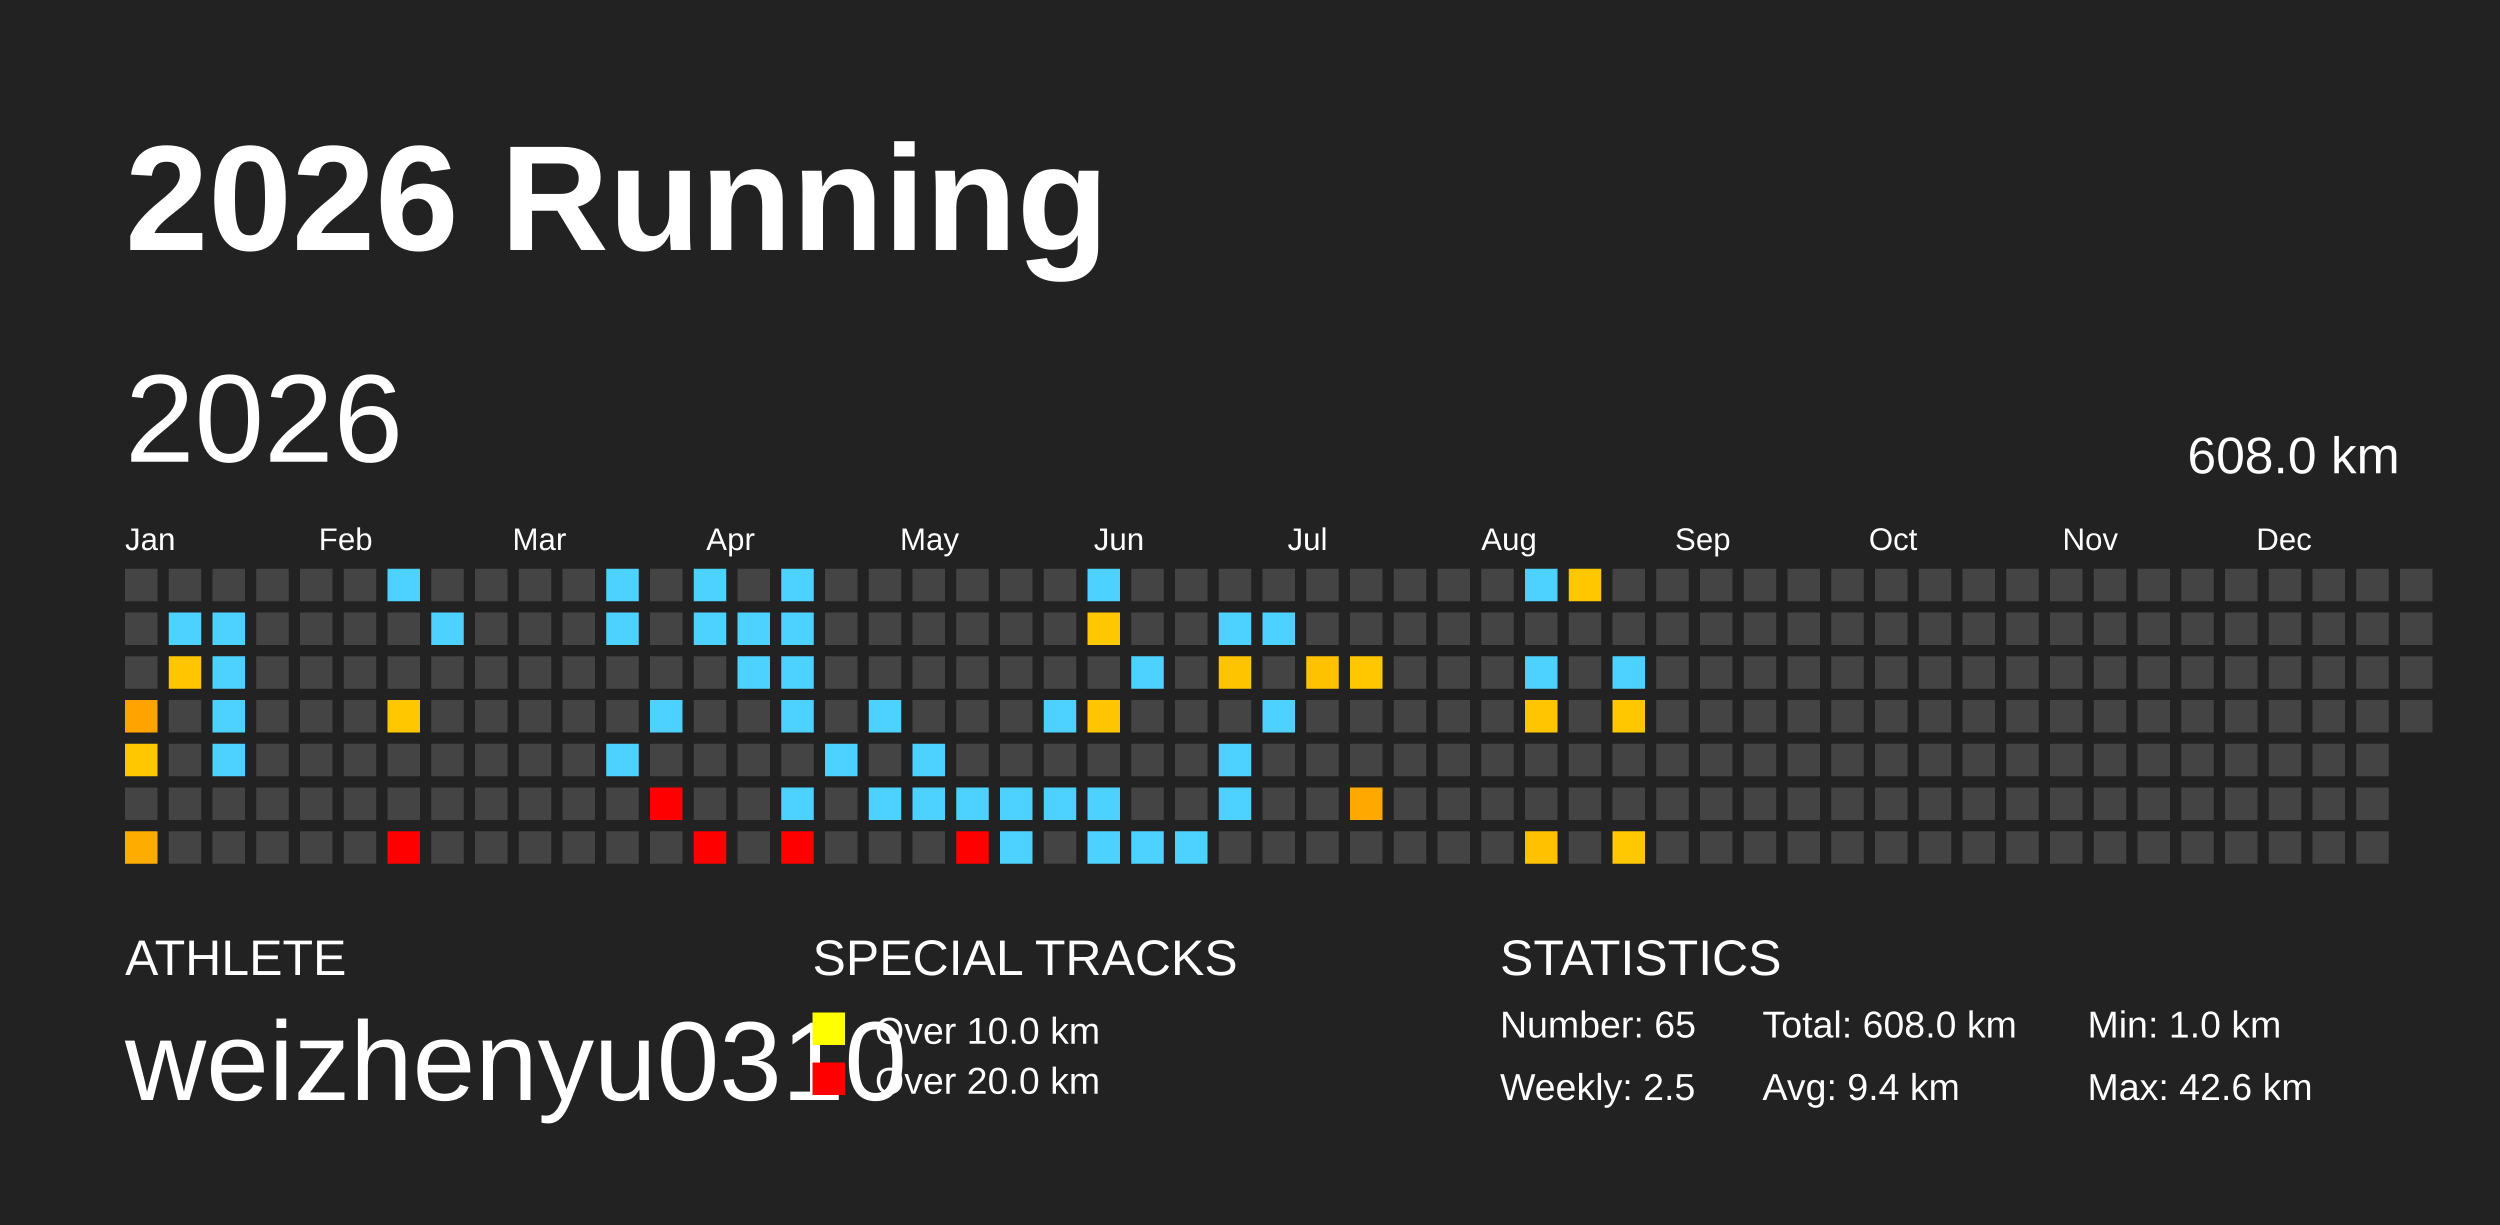
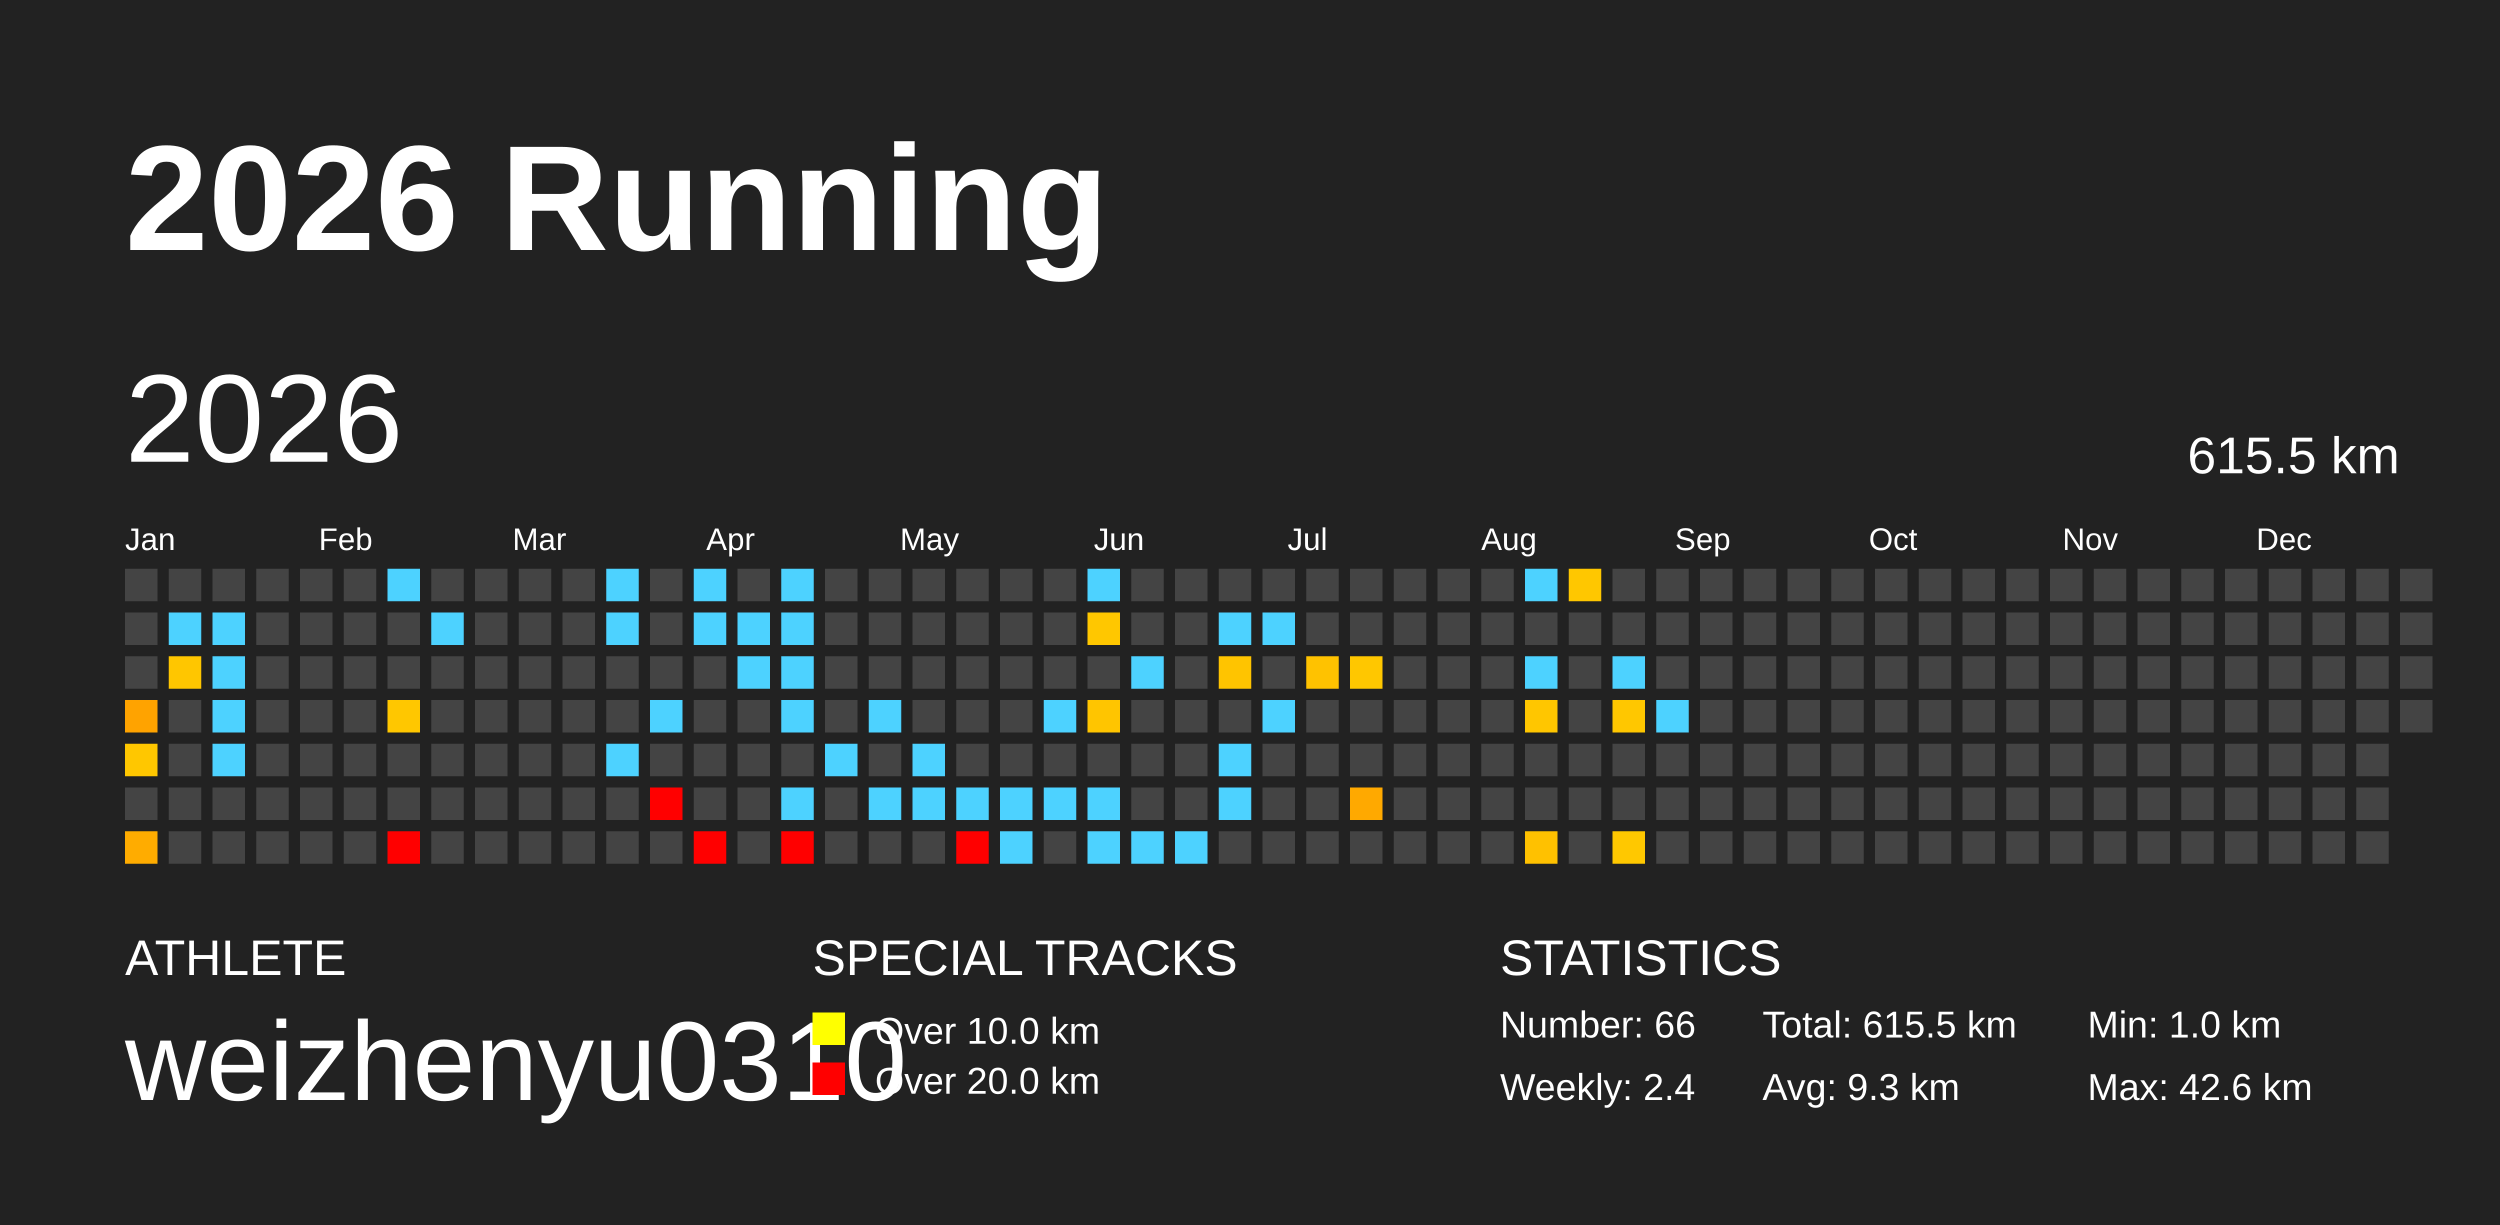
<svg xmlns="http://www.w3.org/2000/svg" baseProfile="full" height="98mm" version="1.1" viewBox="0,0,200,98" width="200mm">
  <defs />
  <rect fill="#222222" height="98" width="200" x="0" y="0" />
  <text fill="#FFFFFF" style="font-size:12px; font-family:Arial; font-weight:bold;" x="10" y="20">2026 Running</text>
  <text fill="#FFFFFF" style="font-size:4px; font-family:Arial" x="10" y="78">ATHLETE</text>
  <text fill="#FFFFFF" style="font-size:9px; font-family:Arial" x="10" y="88">weizhenyu0310</text>
  <text fill="#FFFFFF" style="font-size:4px; font-family:Arial" x="65" y="78">SPECIAL TRACKS</text>
  <rect fill="yellow" height="2.6" width="2.6" x="65" y="81" />
  <text fill="#FFFFFF" style="font-size:3px; font-family:Arial" x="70" y="83.5">Over 10.0 km</text>
  <rect fill="red" height="2.6" width="2.6" x="65" y="85" />
  <text fill="#FFFFFF" style="font-size:3px; font-family:Arial" x="70" y="87.5">Over 20.0 km</text>
  <text fill="#FFFFFF" style="font-size:4px; font-family:Arial" x="120" y="78">STATISTICS</text>
-   <text fill="#FFFFFF" style="font-size:3px; font-family:Arial" x="120" y="83">Number: 65</text>
-   <text fill="#FFFFFF" style="font-size:3px; font-family:Arial" x="120" y="88">Weekly: 2.5</text>
-   <text fill="#FFFFFF" style="font-size:3px; font-family:Arial" x="141" y="83">Total: 608.0 km</text>
-   <text fill="#FFFFFF" style="font-size:3px; font-family:Arial" x="141" y="88">Avg: 9.4 km</text>
+   <text fill="#FFFFFF" style="font-size:3px; font-family:Arial" x="120" y="83">Number: 66</text>
+   <text fill="#FFFFFF" style="font-size:3px; font-family:Arial" x="120" y="88">Weekly: 2.4</text>
+   <text fill="#FFFFFF" style="font-size:3px; font-family:Arial" x="141" y="83">Total: 615.5 km</text>
+   <text fill="#FFFFFF" style="font-size:3px; font-family:Arial" x="141" y="88">Avg: 9.3 km</text>
  <text fill="#FFFFFF" style="font-size:3px; font-family:Arial" x="167" y="83">Min: 1.0 km</text>
  <text fill="#FFFFFF" style="font-size:3px; font-family:Arial" x="167" y="88">Max: 42.6 km</text>
  <text dominant-baseline="hanging" fill="#FFFFFF" style="font-size:10.0px; font-family:Arial;" x="10" y="30">2026</text>
-   <text dominant-baseline="hanging" fill="#FFFFFF" style="font-size:4.125px; font-family:Arial;" x="175" y="35">608.0 km</text>
+   <text dominant-baseline="hanging" fill="#FFFFFF" style="font-size:4.125px; font-family:Arial;" x="175" y="35">615.5 km</text>
  <text fill="#FFFFFF" style="font-size:2.5px; font-family:Arial" x="10.0" y="44">Jan</text>
  <text fill="#FFFFFF" style="font-size:2.5px; font-family:Arial" x="25.5" y="44">Feb</text>
  <text fill="#FFFFFF" style="font-size:2.5px; font-family:Arial" x="41.0" y="44">Mar</text>
  <text fill="#FFFFFF" style="font-size:2.5px; font-family:Arial" x="56.5" y="44">Apr</text>
  <text fill="#FFFFFF" style="font-size:2.5px; font-family:Arial" x="72.0" y="44">May</text>
  <text fill="#FFFFFF" style="font-size:2.5px; font-family:Arial" x="87.5" y="44">Jun</text>
  <text fill="#FFFFFF" style="font-size:2.5px; font-family:Arial" x="103.0" y="44">Jul</text>
  <text fill="#FFFFFF" style="font-size:2.5px; font-family:Arial" x="118.5" y="44">Aug</text>
  <text fill="#FFFFFF" style="font-size:2.5px; font-family:Arial" x="134.0" y="44">Sep</text>
  <text fill="#FFFFFF" style="font-size:2.5px; font-family:Arial" x="149.5" y="44">Oct</text>
  <text fill="#FFFFFF" style="font-size:2.5px; font-family:Arial" x="165.0" y="44">Nov</text>
  <text fill="#FFFFFF" style="font-size:2.5px; font-family:Arial" x="180.5" y="44">Dec</text>
  <rect fill="#444444" height="2.6" width="2.6" x="10.0" y="45.5" />
  <rect fill="#444444" height="2.6" width="2.6" x="10.0" y="49.0" />
  <rect fill="#444444" height="2.6" width="2.6" x="10.0" y="52.5" />
  <rect fill="#ffa300" height="2.6" width="2.6" x="10.0" y="56.0" />
  <rect fill="#ffc700" height="2.6" width="2.6" x="10.0" y="59.5" />
  <rect fill="#444444" height="2.6" width="2.6" x="10.0" y="63.0" />
  <rect fill="#ffac00" height="2.6" width="2.6" x="10.0" y="66.5" />
  <rect fill="#444444" height="2.6" width="2.6" x="13.5" y="45.5" />
  <rect fill="#4dd2ff" height="2.6" width="2.6" x="13.5" y="49.0" />
  <rect fill="#ffc600" height="2.6" width="2.6" x="13.5" y="52.5" />
  <rect fill="#444444" height="2.6" width="2.6" x="13.5" y="56.0" />
  <rect fill="#444444" height="2.6" width="2.6" x="13.5" y="59.5" />
  <rect fill="#444444" height="2.6" width="2.6" x="13.5" y="63.0" />
  <rect fill="#444444" height="2.6" width="2.6" x="13.5" y="66.5" />
  <rect fill="#444444" height="2.6" width="2.6" x="17.0" y="45.5" />
  <rect fill="#4dd2ff" height="2.6" width="2.6" x="17.0" y="49.0" />
  <rect fill="#4dd2ff" height="2.6" width="2.6" x="17.0" y="52.5" />
  <rect fill="#4dd2ff" height="2.6" width="2.6" x="17.0" y="56.0" />
  <rect fill="#4dd2ff" height="2.6" width="2.6" x="17.0" y="59.5" />
  <rect fill="#444444" height="2.6" width="2.6" x="17.0" y="63.0" />
  <rect fill="#444444" height="2.6" width="2.6" x="17.0" y="66.5" />
  <rect fill="#444444" height="2.6" width="2.6" x="20.5" y="45.5" />
  <rect fill="#444444" height="2.6" width="2.6" x="20.5" y="49.0" />
  <rect fill="#444444" height="2.6" width="2.6" x="20.5" y="52.5" />
  <rect fill="#444444" height="2.6" width="2.6" x="20.5" y="56.0" />
  <rect fill="#444444" height="2.6" width="2.6" x="20.5" y="59.5" />
  <rect fill="#444444" height="2.6" width="2.6" x="20.5" y="63.0" />
  <rect fill="#444444" height="2.6" width="2.6" x="20.5" y="66.5" />
  <rect fill="#444444" height="2.6" width="2.6" x="24.0" y="45.5" />
  <rect fill="#444444" height="2.6" width="2.6" x="24.0" y="49.0" />
  <rect fill="#444444" height="2.6" width="2.6" x="24.0" y="52.5" />
  <rect fill="#444444" height="2.6" width="2.6" x="24.0" y="56.0" />
  <rect fill="#444444" height="2.6" width="2.6" x="24.0" y="59.5" />
  <rect fill="#444444" height="2.6" width="2.6" x="24.0" y="63.0" />
  <rect fill="#444444" height="2.6" width="2.6" x="24.0" y="66.5" />
  <rect fill="#444444" height="2.6" width="2.6" x="27.5" y="45.5" />
  <rect fill="#444444" height="2.6" width="2.6" x="27.5" y="49.0" />
  <rect fill="#444444" height="2.6" width="2.6" x="27.5" y="52.5" />
  <rect fill="#444444" height="2.6" width="2.6" x="27.5" y="56.0" />
  <rect fill="#444444" height="2.6" width="2.6" x="27.5" y="59.5" />
  <rect fill="#444444" height="2.6" width="2.6" x="27.5" y="63.0" />
  <rect fill="#444444" height="2.6" width="2.6" x="27.5" y="66.5" />
  <rect fill="#4dd2ff" height="2.6" width="2.6" x="31.0" y="45.5" />
  <rect fill="#444444" height="2.6" width="2.6" x="31.0" y="49.0" />
  <rect fill="#444444" height="2.6" width="2.6" x="31.0" y="52.5" />
  <rect fill="#ffc700" height="2.6" width="2.6" x="31.0" y="56.0" />
  <rect fill="#444444" height="2.6" width="2.6" x="31.0" y="59.5" />
  <rect fill="#444444" height="2.6" width="2.6" x="31.0" y="63.0" />
  <rect fill="red" height="2.6" width="2.6" x="31.0" y="66.5" />
  <rect fill="#444444" height="2.6" width="2.6" x="34.5" y="45.5" />
  <rect fill="#4dd2ff" height="2.6" width="2.6" x="34.5" y="49.0" />
  <rect fill="#444444" height="2.6" width="2.6" x="34.5" y="52.5" />
  <rect fill="#444444" height="2.6" width="2.6" x="34.5" y="56.0" />
  <rect fill="#444444" height="2.6" width="2.6" x="34.5" y="59.5" />
  <rect fill="#444444" height="2.6" width="2.6" x="34.5" y="63.0" />
  <rect fill="#444444" height="2.6" width="2.6" x="34.5" y="66.5" />
  <rect fill="#444444" height="2.6" width="2.6" x="38.0" y="45.5" />
  <rect fill="#444444" height="2.6" width="2.6" x="38.0" y="49.0" />
  <rect fill="#444444" height="2.6" width="2.6" x="38.0" y="52.5" />
  <rect fill="#444444" height="2.6" width="2.6" x="38.0" y="56.0" />
  <rect fill="#444444" height="2.6" width="2.6" x="38.0" y="59.5" />
  <rect fill="#444444" height="2.6" width="2.6" x="38.0" y="63.0" />
  <rect fill="#444444" height="2.6" width="2.6" x="38.0" y="66.5" />
  <rect fill="#444444" height="2.6" width="2.6" x="41.5" y="45.5" />
  <rect fill="#444444" height="2.6" width="2.6" x="41.5" y="49.0" />
  <rect fill="#444444" height="2.6" width="2.6" x="41.5" y="52.5" />
  <rect fill="#444444" height="2.6" width="2.6" x="41.5" y="56.0" />
  <rect fill="#444444" height="2.6" width="2.6" x="41.5" y="59.5" />
  <rect fill="#444444" height="2.6" width="2.6" x="41.5" y="63.0" />
  <rect fill="#444444" height="2.6" width="2.6" x="41.5" y="66.5" />
  <rect fill="#444444" height="2.6" width="2.6" x="45.0" y="45.5" />
  <rect fill="#444444" height="2.6" width="2.6" x="45.0" y="49.0" />
  <rect fill="#444444" height="2.6" width="2.6" x="45.0" y="52.5" />
  <rect fill="#444444" height="2.6" width="2.6" x="45.0" y="56.0" />
  <rect fill="#444444" height="2.6" width="2.6" x="45.0" y="59.5" />
  <rect fill="#444444" height="2.6" width="2.6" x="45.0" y="63.0" />
  <rect fill="#444444" height="2.6" width="2.6" x="45.0" y="66.5" />
  <rect fill="#4dd2ff" height="2.6" width="2.6" x="48.5" y="45.5" />
  <rect fill="#4dd2ff" height="2.6" width="2.6" x="48.5" y="49.0" />
  <rect fill="#444444" height="2.6" width="2.6" x="48.5" y="52.5" />
  <rect fill="#444444" height="2.6" width="2.6" x="48.5" y="56.0" />
  <rect fill="#4dd2ff" height="2.6" width="2.6" x="48.5" y="59.5" />
  <rect fill="#444444" height="2.6" width="2.6" x="48.5" y="63.0" />
  <rect fill="#444444" height="2.6" width="2.6" x="48.5" y="66.5" />
  <rect fill="#444444" height="2.6" width="2.6" x="52.0" y="45.5" />
  <rect fill="#444444" height="2.6" width="2.6" x="52.0" y="49.0" />
  <rect fill="#444444" height="2.6" width="2.6" x="52.0" y="52.5" />
  <rect fill="#4dd2ff" height="2.6" width="2.6" x="52.0" y="56.0" />
  <rect fill="#444444" height="2.6" width="2.6" x="52.0" y="59.5" />
  <rect fill="red" height="2.6" width="2.6" x="52.0" y="63.0" />
  <rect fill="#444444" height="2.6" width="2.6" x="52.0" y="66.5" />
  <rect fill="#4dd2ff" height="2.6" width="2.6" x="55.5" y="45.5" />
  <rect fill="#4dd2ff" height="2.6" width="2.6" x="55.5" y="49.0" />
  <rect fill="#444444" height="2.6" width="2.6" x="55.5" y="52.5" />
  <rect fill="#444444" height="2.6" width="2.6" x="55.5" y="56.0" />
  <rect fill="#444444" height="2.6" width="2.6" x="55.5" y="59.5" />
  <rect fill="#444444" height="2.6" width="2.6" x="55.5" y="63.0" />
  <rect fill="red" height="2.6" width="2.6" x="55.5" y="66.5" />
  <rect fill="#444444" height="2.6" width="2.6" x="59.0" y="45.5" />
  <rect fill="#4dd2ff" height="2.6" width="2.6" x="59.0" y="49.0" />
  <rect fill="#4dd2ff" height="2.6" width="2.6" x="59.0" y="52.5" />
  <rect fill="#444444" height="2.6" width="2.6" x="59.0" y="56.0" />
  <rect fill="#444444" height="2.6" width="2.6" x="59.0" y="59.5" />
  <rect fill="#444444" height="2.6" width="2.6" x="59.0" y="63.0" />
  <rect fill="#444444" height="2.6" width="2.6" x="59.0" y="66.5" />
  <rect fill="#4dd2ff" height="2.6" width="2.6" x="62.5" y="45.5" />
  <rect fill="#4dd2ff" height="2.6" width="2.6" x="62.5" y="49.0" />
  <rect fill="#4dd2ff" height="2.6" width="2.6" x="62.5" y="52.5" />
  <rect fill="#4dd2ff" height="2.6" width="2.6" x="62.5" y="56.0" />
  <rect fill="#444444" height="2.6" width="2.6" x="62.5" y="59.5" />
  <rect fill="#4dd2ff" height="2.6" width="2.6" x="62.5" y="63.0" />
  <rect fill="red" height="2.6" width="2.6" x="62.5" y="66.5" />
  <rect fill="#444444" height="2.6" width="2.6" x="66.0" y="45.5" />
  <rect fill="#444444" height="2.6" width="2.6" x="66.0" y="49.0" />
  <rect fill="#444444" height="2.6" width="2.6" x="66.0" y="52.5" />
  <rect fill="#444444" height="2.6" width="2.6" x="66.0" y="56.0" />
  <rect fill="#4dd2ff" height="2.6" width="2.6" x="66.0" y="59.5" />
  <rect fill="#444444" height="2.6" width="2.6" x="66.0" y="63.0" />
  <rect fill="#444444" height="2.6" width="2.6" x="66.0" y="66.5" />
  <rect fill="#444444" height="2.6" width="2.6" x="69.5" y="45.5" />
  <rect fill="#444444" height="2.6" width="2.6" x="69.5" y="49.0" />
  <rect fill="#444444" height="2.6" width="2.6" x="69.5" y="52.5" />
  <rect fill="#4dd2ff" height="2.6" width="2.6" x="69.5" y="56.0" />
  <rect fill="#444444" height="2.6" width="2.6" x="69.5" y="59.5" />
  <rect fill="#4dd2ff" height="2.6" width="2.6" x="69.5" y="63.0" />
  <rect fill="#444444" height="2.6" width="2.6" x="69.5" y="66.5" />
  <rect fill="#444444" height="2.6" width="2.6" x="73.0" y="45.5" />
  <rect fill="#444444" height="2.6" width="2.6" x="73.0" y="49.0" />
  <rect fill="#444444" height="2.6" width="2.6" x="73.0" y="52.5" />
  <rect fill="#444444" height="2.6" width="2.6" x="73.0" y="56.0" />
  <rect fill="#4dd2ff" height="2.6" width="2.6" x="73.0" y="59.5" />
  <rect fill="#4dd2ff" height="2.6" width="2.6" x="73.0" y="63.0" />
  <rect fill="#444444" height="2.6" width="2.6" x="73.0" y="66.5" />
  <rect fill="#444444" height="2.6" width="2.6" x="76.5" y="45.5" />
  <rect fill="#444444" height="2.6" width="2.6" x="76.5" y="49.0" />
  <rect fill="#444444" height="2.6" width="2.6" x="76.5" y="52.5" />
  <rect fill="#444444" height="2.6" width="2.6" x="76.5" y="56.0" />
  <rect fill="#444444" height="2.6" width="2.6" x="76.5" y="59.5" />
  <rect fill="#4dd2ff" height="2.6" width="2.6" x="76.5" y="63.0" />
  <rect fill="red" height="2.6" width="2.6" x="76.5" y="66.5" />
  <rect fill="#444444" height="2.6" width="2.6" x="80.0" y="45.5" />
  <rect fill="#444444" height="2.6" width="2.6" x="80.0" y="49.0" />
  <rect fill="#444444" height="2.6" width="2.6" x="80.0" y="52.5" />
  <rect fill="#444444" height="2.6" width="2.6" x="80.0" y="56.0" />
  <rect fill="#444444" height="2.6" width="2.6" x="80.0" y="59.5" />
  <rect fill="#4dd2ff" height="2.6" width="2.6" x="80.0" y="63.0" />
  <rect fill="#4dd2ff" height="2.6" width="2.6" x="80.0" y="66.5" />
  <rect fill="#444444" height="2.6" width="2.6" x="83.5" y="45.5" />
  <rect fill="#444444" height="2.6" width="2.6" x="83.5" y="49.0" />
  <rect fill="#444444" height="2.6" width="2.6" x="83.5" y="52.5" />
  <rect fill="#4dd2ff" height="2.6" width="2.6" x="83.5" y="56.0" />
  <rect fill="#444444" height="2.6" width="2.6" x="83.5" y="59.5" />
  <rect fill="#4dd2ff" height="2.6" width="2.6" x="83.5" y="63.0" />
  <rect fill="#444444" height="2.6" width="2.6" x="83.5" y="66.5" />
  <rect fill="#4dd2ff" height="2.6" width="2.6" x="87.0" y="45.5" />
  <rect fill="#ffc700" height="2.6" width="2.6" x="87.0" y="49.0" />
  <rect fill="#444444" height="2.6" width="2.6" x="87.0" y="52.5" />
  <rect fill="#ffc500" height="2.6" width="2.6" x="87.0" y="56.0" />
  <rect fill="#444444" height="2.6" width="2.6" x="87.0" y="59.5" />
  <rect fill="#4dd2ff" height="2.6" width="2.6" x="87.0" y="63.0" />
  <rect fill="#4dd2ff" height="2.6" width="2.6" x="87.0" y="66.5" />
  <rect fill="#444444" height="2.6" width="2.6" x="90.5" y="45.5" />
  <rect fill="#444444" height="2.6" width="2.6" x="90.5" y="49.0" />
  <rect fill="#4dd2ff" height="2.6" width="2.6" x="90.5" y="52.5" />
  <rect fill="#444444" height="2.6" width="2.6" x="90.5" y="56.0" />
  <rect fill="#444444" height="2.6" width="2.6" x="90.5" y="59.5" />
  <rect fill="#444444" height="2.6" width="2.6" x="90.5" y="63.0" />
  <rect fill="#4dd2ff" height="2.6" width="2.6" x="90.5" y="66.5" />
  <rect fill="#444444" height="2.6" width="2.6" x="94.0" y="45.5" />
  <rect fill="#444444" height="2.6" width="2.6" x="94.0" y="49.0" />
  <rect fill="#444444" height="2.6" width="2.6" x="94.0" y="52.5" />
  <rect fill="#444444" height="2.6" width="2.6" x="94.0" y="56.0" />
  <rect fill="#444444" height="2.6" width="2.6" x="94.0" y="59.5" />
  <rect fill="#444444" height="2.6" width="2.6" x="94.0" y="63.0" />
  <rect fill="#4dd2ff" height="2.6" width="2.6" x="94.0" y="66.5" />
  <rect fill="#444444" height="2.6" width="2.6" x="97.5" y="45.5" />
  <rect fill="#4dd2ff" height="2.6" width="2.6" x="97.5" y="49.0" />
  <rect fill="#ffc400" height="2.6" width="2.6" x="97.5" y="52.5" />
  <rect fill="#444444" height="2.6" width="2.6" x="97.5" y="56.0" />
  <rect fill="#4dd2ff" height="2.6" width="2.6" x="97.5" y="59.5" />
  <rect fill="#4dd2ff" height="2.6" width="2.6" x="97.5" y="63.0" />
  <rect fill="#444444" height="2.6" width="2.6" x="97.5" y="66.5" />
  <rect fill="#444444" height="2.6" width="2.6" x="101.0" y="45.5" />
  <rect fill="#4dd2ff" height="2.6" width="2.6" x="101.0" y="49.0" />
  <rect fill="#444444" height="2.6" width="2.6" x="101.0" y="52.5" />
  <rect fill="#4dd2ff" height="2.6" width="2.6" x="101.0" y="56.0" />
  <rect fill="#444444" height="2.6" width="2.6" x="101.0" y="59.5" />
  <rect fill="#444444" height="2.6" width="2.6" x="101.0" y="63.0" />
  <rect fill="#444444" height="2.6" width="2.6" x="101.0" y="66.5" />
  <rect fill="#444444" height="2.6" width="2.6" x="104.5" y="45.5" />
  <rect fill="#444444" height="2.6" width="2.6" x="104.5" y="49.0" />
  <rect fill="#ffc200" height="2.6" width="2.6" x="104.5" y="52.5" />
  <rect fill="#444444" height="2.6" width="2.6" x="104.5" y="56.0" />
  <rect fill="#444444" height="2.6" width="2.6" x="104.5" y="59.5" />
  <rect fill="#444444" height="2.6" width="2.6" x="104.5" y="63.0" />
  <rect fill="#444444" height="2.6" width="2.6" x="104.5" y="66.5" />
  <rect fill="#444444" height="2.6" width="2.6" x="108.0" y="45.5" />
  <rect fill="#444444" height="2.6" width="2.6" x="108.0" y="49.0" />
  <rect fill="#ffc700" height="2.6" width="2.6" x="108.0" y="52.5" />
  <rect fill="#444444" height="2.6" width="2.6" x="108.0" y="56.0" />
  <rect fill="#444444" height="2.6" width="2.6" x="108.0" y="59.5" />
  <rect fill="#ffa900" height="2.6" width="2.6" x="108.0" y="63.0" />
  <rect fill="#444444" height="2.6" width="2.6" x="108.0" y="66.5" />
  <rect fill="#444444" height="2.6" width="2.6" x="111.5" y="45.5" />
  <rect fill="#444444" height="2.6" width="2.6" x="111.5" y="49.0" />
  <rect fill="#444444" height="2.6" width="2.6" x="111.5" y="52.5" />
  <rect fill="#444444" height="2.6" width="2.6" x="111.5" y="56.0" />
  <rect fill="#444444" height="2.6" width="2.6" x="111.5" y="59.5" />
  <rect fill="#444444" height="2.6" width="2.6" x="111.5" y="63.0" />
  <rect fill="#444444" height="2.6" width="2.6" x="111.5" y="66.5" />
  <rect fill="#444444" height="2.6" width="2.6" x="115.0" y="45.5" />
  <rect fill="#444444" height="2.6" width="2.6" x="115.0" y="49.0" />
  <rect fill="#444444" height="2.6" width="2.6" x="115.0" y="52.5" />
  <rect fill="#444444" height="2.6" width="2.6" x="115.0" y="56.0" />
  <rect fill="#444444" height="2.6" width="2.6" x="115.0" y="59.5" />
  <rect fill="#444444" height="2.6" width="2.6" x="115.0" y="63.0" />
  <rect fill="#444444" height="2.6" width="2.6" x="115.0" y="66.5" />
  <rect fill="#444444" height="2.6" width="2.6" x="118.5" y="45.5" />
  <rect fill="#444444" height="2.6" width="2.6" x="118.5" y="49.0" />
  <rect fill="#444444" height="2.6" width="2.6" x="118.5" y="52.5" />
  <rect fill="#444444" height="2.6" width="2.6" x="118.5" y="56.0" />
  <rect fill="#444444" height="2.6" width="2.6" x="118.5" y="59.5" />
  <rect fill="#444444" height="2.6" width="2.6" x="118.5" y="63.0" />
  <rect fill="#444444" height="2.6" width="2.6" x="118.5" y="66.5" />
  <rect fill="#4dd2ff" height="2.6" width="2.6" x="122.0" y="45.5" />
  <rect fill="#444444" height="2.6" width="2.6" x="122.0" y="49.0" />
  <rect fill="#4dd2ff" height="2.6" width="2.6" x="122.0" y="52.5" />
  <rect fill="#ffc600" height="2.6" width="2.6" x="122.0" y="56.0" />
  <rect fill="#444444" height="2.6" width="2.6" x="122.0" y="59.5" />
  <rect fill="#444444" height="2.6" width="2.6" x="122.0" y="63.0" />
  <rect fill="#ffc100" height="2.6" width="2.6" x="122.0" y="66.5" />
  <rect fill="#ffc700" height="2.6" width="2.6" x="125.5" y="45.5" />
  <rect fill="#444444" height="2.6" width="2.6" x="125.5" y="49.0" />
  <rect fill="#444444" height="2.6" width="2.6" x="125.5" y="52.5" />
  <rect fill="#444444" height="2.6" width="2.6" x="125.5" y="56.0" />
  <rect fill="#444444" height="2.6" width="2.6" x="125.5" y="59.5" />
  <rect fill="#444444" height="2.6" width="2.6" x="125.5" y="63.0" />
  <rect fill="#444444" height="2.6" width="2.6" x="125.5" y="66.5" />
  <rect fill="#444444" height="2.6" width="2.6" x="129.0" y="45.5" />
  <rect fill="#444444" height="2.6" width="2.6" x="129.0" y="49.0" />
  <rect fill="#4dd2ff" height="2.6" width="2.6" x="129.0" y="52.5" />
  <rect fill="#ffc700" height="2.6" width="2.6" x="129.0" y="56.0" />
  <rect fill="#444444" height="2.6" width="2.6" x="129.0" y="59.5" />
  <rect fill="#444444" height="2.6" width="2.6" x="129.0" y="63.0" />
  <rect fill="#ffc800" height="2.6" width="2.6" x="129.0" y="66.5" />
  <rect fill="#444444" height="2.6" width="2.6" x="132.5" y="45.5" />
  <rect fill="#444444" height="2.6" width="2.6" x="132.5" y="49.0" />
  <rect fill="#444444" height="2.6" width="2.6" x="132.5" y="52.5" />
-   <rect fill="#444444" height="2.6" width="2.6" x="132.5" y="56.0" />
+   <rect fill="#4dd2ff" height="2.6" width="2.6" x="132.5" y="56.0" />
  <rect fill="#444444" height="2.6" width="2.6" x="132.5" y="59.5" />
  <rect fill="#444444" height="2.6" width="2.6" x="132.5" y="63.0" />
  <rect fill="#444444" height="2.6" width="2.6" x="132.5" y="66.5" />
  <rect fill="#444444" height="2.6" width="2.6" x="136.0" y="45.5" />
  <rect fill="#444444" height="2.6" width="2.6" x="136.0" y="49.0" />
  <rect fill="#444444" height="2.6" width="2.6" x="136.0" y="52.5" />
  <rect fill="#444444" height="2.6" width="2.6" x="136.0" y="56.0" />
  <rect fill="#444444" height="2.6" width="2.6" x="136.0" y="59.5" />
  <rect fill="#444444" height="2.6" width="2.6" x="136.0" y="63.0" />
  <rect fill="#444444" height="2.6" width="2.6" x="136.0" y="66.5" />
  <rect fill="#444444" height="2.6" width="2.6" x="139.5" y="45.5" />
  <rect fill="#444444" height="2.6" width="2.6" x="139.5" y="49.0" />
  <rect fill="#444444" height="2.6" width="2.6" x="139.5" y="52.5" />
  <rect fill="#444444" height="2.6" width="2.6" x="139.5" y="56.0" />
  <rect fill="#444444" height="2.6" width="2.6" x="139.5" y="59.5" />
  <rect fill="#444444" height="2.6" width="2.6" x="139.5" y="63.0" />
  <rect fill="#444444" height="2.6" width="2.6" x="139.5" y="66.5" />
  <rect fill="#444444" height="2.6" width="2.6" x="143.0" y="45.5" />
  <rect fill="#444444" height="2.6" width="2.6" x="143.0" y="49.0" />
  <rect fill="#444444" height="2.6" width="2.6" x="143.0" y="52.5" />
  <rect fill="#444444" height="2.6" width="2.6" x="143.0" y="56.0" />
  <rect fill="#444444" height="2.6" width="2.6" x="143.0" y="59.5" />
  <rect fill="#444444" height="2.6" width="2.6" x="143.0" y="63.0" />
  <rect fill="#444444" height="2.6" width="2.6" x="143.0" y="66.5" />
  <rect fill="#444444" height="2.6" width="2.6" x="146.5" y="45.5" />
  <rect fill="#444444" height="2.6" width="2.6" x="146.5" y="49.0" />
  <rect fill="#444444" height="2.6" width="2.6" x="146.5" y="52.5" />
  <rect fill="#444444" height="2.6" width="2.6" x="146.5" y="56.0" />
  <rect fill="#444444" height="2.6" width="2.6" x="146.5" y="59.5" />
  <rect fill="#444444" height="2.6" width="2.6" x="146.5" y="63.0" />
  <rect fill="#444444" height="2.6" width="2.6" x="146.5" y="66.5" />
  <rect fill="#444444" height="2.6" width="2.6" x="150.0" y="45.5" />
  <rect fill="#444444" height="2.6" width="2.6" x="150.0" y="49.0" />
  <rect fill="#444444" height="2.6" width="2.6" x="150.0" y="52.5" />
  <rect fill="#444444" height="2.6" width="2.6" x="150.0" y="56.0" />
  <rect fill="#444444" height="2.6" width="2.6" x="150.0" y="59.5" />
  <rect fill="#444444" height="2.6" width="2.6" x="150.0" y="63.0" />
  <rect fill="#444444" height="2.6" width="2.6" x="150.0" y="66.5" />
  <rect fill="#444444" height="2.6" width="2.6" x="153.5" y="45.5" />
  <rect fill="#444444" height="2.6" width="2.6" x="153.5" y="49.0" />
  <rect fill="#444444" height="2.6" width="2.6" x="153.5" y="52.5" />
  <rect fill="#444444" height="2.6" width="2.6" x="153.5" y="56.0" />
  <rect fill="#444444" height="2.6" width="2.6" x="153.5" y="59.5" />
  <rect fill="#444444" height="2.6" width="2.6" x="153.5" y="63.0" />
  <rect fill="#444444" height="2.6" width="2.6" x="153.5" y="66.5" />
  <rect fill="#444444" height="2.6" width="2.6" x="157.0" y="45.5" />
  <rect fill="#444444" height="2.6" width="2.6" x="157.0" y="49.0" />
  <rect fill="#444444" height="2.6" width="2.6" x="157.0" y="52.5" />
  <rect fill="#444444" height="2.6" width="2.6" x="157.0" y="56.0" />
  <rect fill="#444444" height="2.6" width="2.6" x="157.0" y="59.5" />
  <rect fill="#444444" height="2.6" width="2.6" x="157.0" y="63.0" />
  <rect fill="#444444" height="2.6" width="2.6" x="157.0" y="66.5" />
  <rect fill="#444444" height="2.6" width="2.6" x="160.5" y="45.5" />
  <rect fill="#444444" height="2.6" width="2.6" x="160.5" y="49.0" />
  <rect fill="#444444" height="2.6" width="2.6" x="160.5" y="52.5" />
  <rect fill="#444444" height="2.6" width="2.6" x="160.5" y="56.0" />
  <rect fill="#444444" height="2.6" width="2.6" x="160.5" y="59.5" />
  <rect fill="#444444" height="2.6" width="2.6" x="160.5" y="63.0" />
  <rect fill="#444444" height="2.6" width="2.6" x="160.5" y="66.5" />
  <rect fill="#444444" height="2.6" width="2.6" x="164.0" y="45.5" />
  <rect fill="#444444" height="2.6" width="2.6" x="164.0" y="49.0" />
  <rect fill="#444444" height="2.6" width="2.6" x="164.0" y="52.5" />
  <rect fill="#444444" height="2.6" width="2.6" x="164.0" y="56.0" />
  <rect fill="#444444" height="2.6" width="2.6" x="164.0" y="59.5" />
  <rect fill="#444444" height="2.6" width="2.6" x="164.0" y="63.0" />
  <rect fill="#444444" height="2.6" width="2.6" x="164.0" y="66.5" />
  <rect fill="#444444" height="2.6" width="2.6" x="167.5" y="45.5" />
  <rect fill="#444444" height="2.6" width="2.6" x="167.5" y="49.0" />
  <rect fill="#444444" height="2.6" width="2.6" x="167.5" y="52.5" />
  <rect fill="#444444" height="2.6" width="2.6" x="167.5" y="56.0" />
  <rect fill="#444444" height="2.6" width="2.6" x="167.5" y="59.5" />
  <rect fill="#444444" height="2.6" width="2.6" x="167.5" y="63.0" />
  <rect fill="#444444" height="2.6" width="2.6" x="167.5" y="66.5" />
  <rect fill="#444444" height="2.6" width="2.6" x="171.0" y="45.5" />
  <rect fill="#444444" height="2.6" width="2.6" x="171.0" y="49.0" />
  <rect fill="#444444" height="2.6" width="2.6" x="171.0" y="52.5" />
  <rect fill="#444444" height="2.6" width="2.6" x="171.0" y="56.0" />
  <rect fill="#444444" height="2.6" width="2.6" x="171.0" y="59.5" />
  <rect fill="#444444" height="2.6" width="2.6" x="171.0" y="63.0" />
  <rect fill="#444444" height="2.6" width="2.6" x="171.0" y="66.5" />
  <rect fill="#444444" height="2.6" width="2.6" x="174.5" y="45.5" />
  <rect fill="#444444" height="2.6" width="2.6" x="174.5" y="49.0" />
  <rect fill="#444444" height="2.6" width="2.6" x="174.5" y="52.5" />
  <rect fill="#444444" height="2.6" width="2.6" x="174.5" y="56.0" />
  <rect fill="#444444" height="2.6" width="2.6" x="174.5" y="59.5" />
  <rect fill="#444444" height="2.6" width="2.6" x="174.5" y="63.0" />
  <rect fill="#444444" height="2.6" width="2.6" x="174.5" y="66.5" />
  <rect fill="#444444" height="2.6" width="2.6" x="178.0" y="45.5" />
  <rect fill="#444444" height="2.6" width="2.6" x="178.0" y="49.0" />
  <rect fill="#444444" height="2.6" width="2.6" x="178.0" y="52.5" />
  <rect fill="#444444" height="2.6" width="2.6" x="178.0" y="56.0" />
  <rect fill="#444444" height="2.6" width="2.6" x="178.0" y="59.5" />
  <rect fill="#444444" height="2.6" width="2.6" x="178.0" y="63.0" />
  <rect fill="#444444" height="2.6" width="2.6" x="178.0" y="66.5" />
  <rect fill="#444444" height="2.6" width="2.6" x="181.5" y="45.5" />
  <rect fill="#444444" height="2.6" width="2.6" x="181.5" y="49.0" />
  <rect fill="#444444" height="2.6" width="2.6" x="181.5" y="52.5" />
  <rect fill="#444444" height="2.6" width="2.6" x="181.5" y="56.0" />
  <rect fill="#444444" height="2.6" width="2.6" x="181.5" y="59.5" />
  <rect fill="#444444" height="2.6" width="2.6" x="181.5" y="63.0" />
  <rect fill="#444444" height="2.6" width="2.6" x="181.5" y="66.5" />
  <rect fill="#444444" height="2.6" width="2.6" x="185.0" y="45.5" />
  <rect fill="#444444" height="2.6" width="2.6" x="185.0" y="49.0" />
  <rect fill="#444444" height="2.6" width="2.6" x="185.0" y="52.5" />
  <rect fill="#444444" height="2.6" width="2.6" x="185.0" y="56.0" />
  <rect fill="#444444" height="2.6" width="2.6" x="185.0" y="59.5" />
  <rect fill="#444444" height="2.6" width="2.6" x="185.0" y="63.0" />
  <rect fill="#444444" height="2.6" width="2.6" x="185.0" y="66.5" />
  <rect fill="#444444" height="2.6" width="2.6" x="188.5" y="45.5" />
  <rect fill="#444444" height="2.6" width="2.6" x="188.5" y="49.0" />
  <rect fill="#444444" height="2.6" width="2.6" x="188.5" y="52.5" />
  <rect fill="#444444" height="2.6" width="2.6" x="188.5" y="56.0" />
  <rect fill="#444444" height="2.6" width="2.6" x="188.5" y="59.5" />
  <rect fill="#444444" height="2.6" width="2.6" x="188.5" y="63.0" />
  <rect fill="#444444" height="2.6" width="2.6" x="188.5" y="66.5" />
  <rect fill="#444444" height="2.6" width="2.6" x="192.0" y="45.5" />
  <rect fill="#444444" height="2.6" width="2.6" x="192.0" y="49.0" />
  <rect fill="#444444" height="2.6" width="2.6" x="192.0" y="52.5" />
  <rect fill="#444444" height="2.6" width="2.6" x="192.0" y="56.0" />
</svg>
